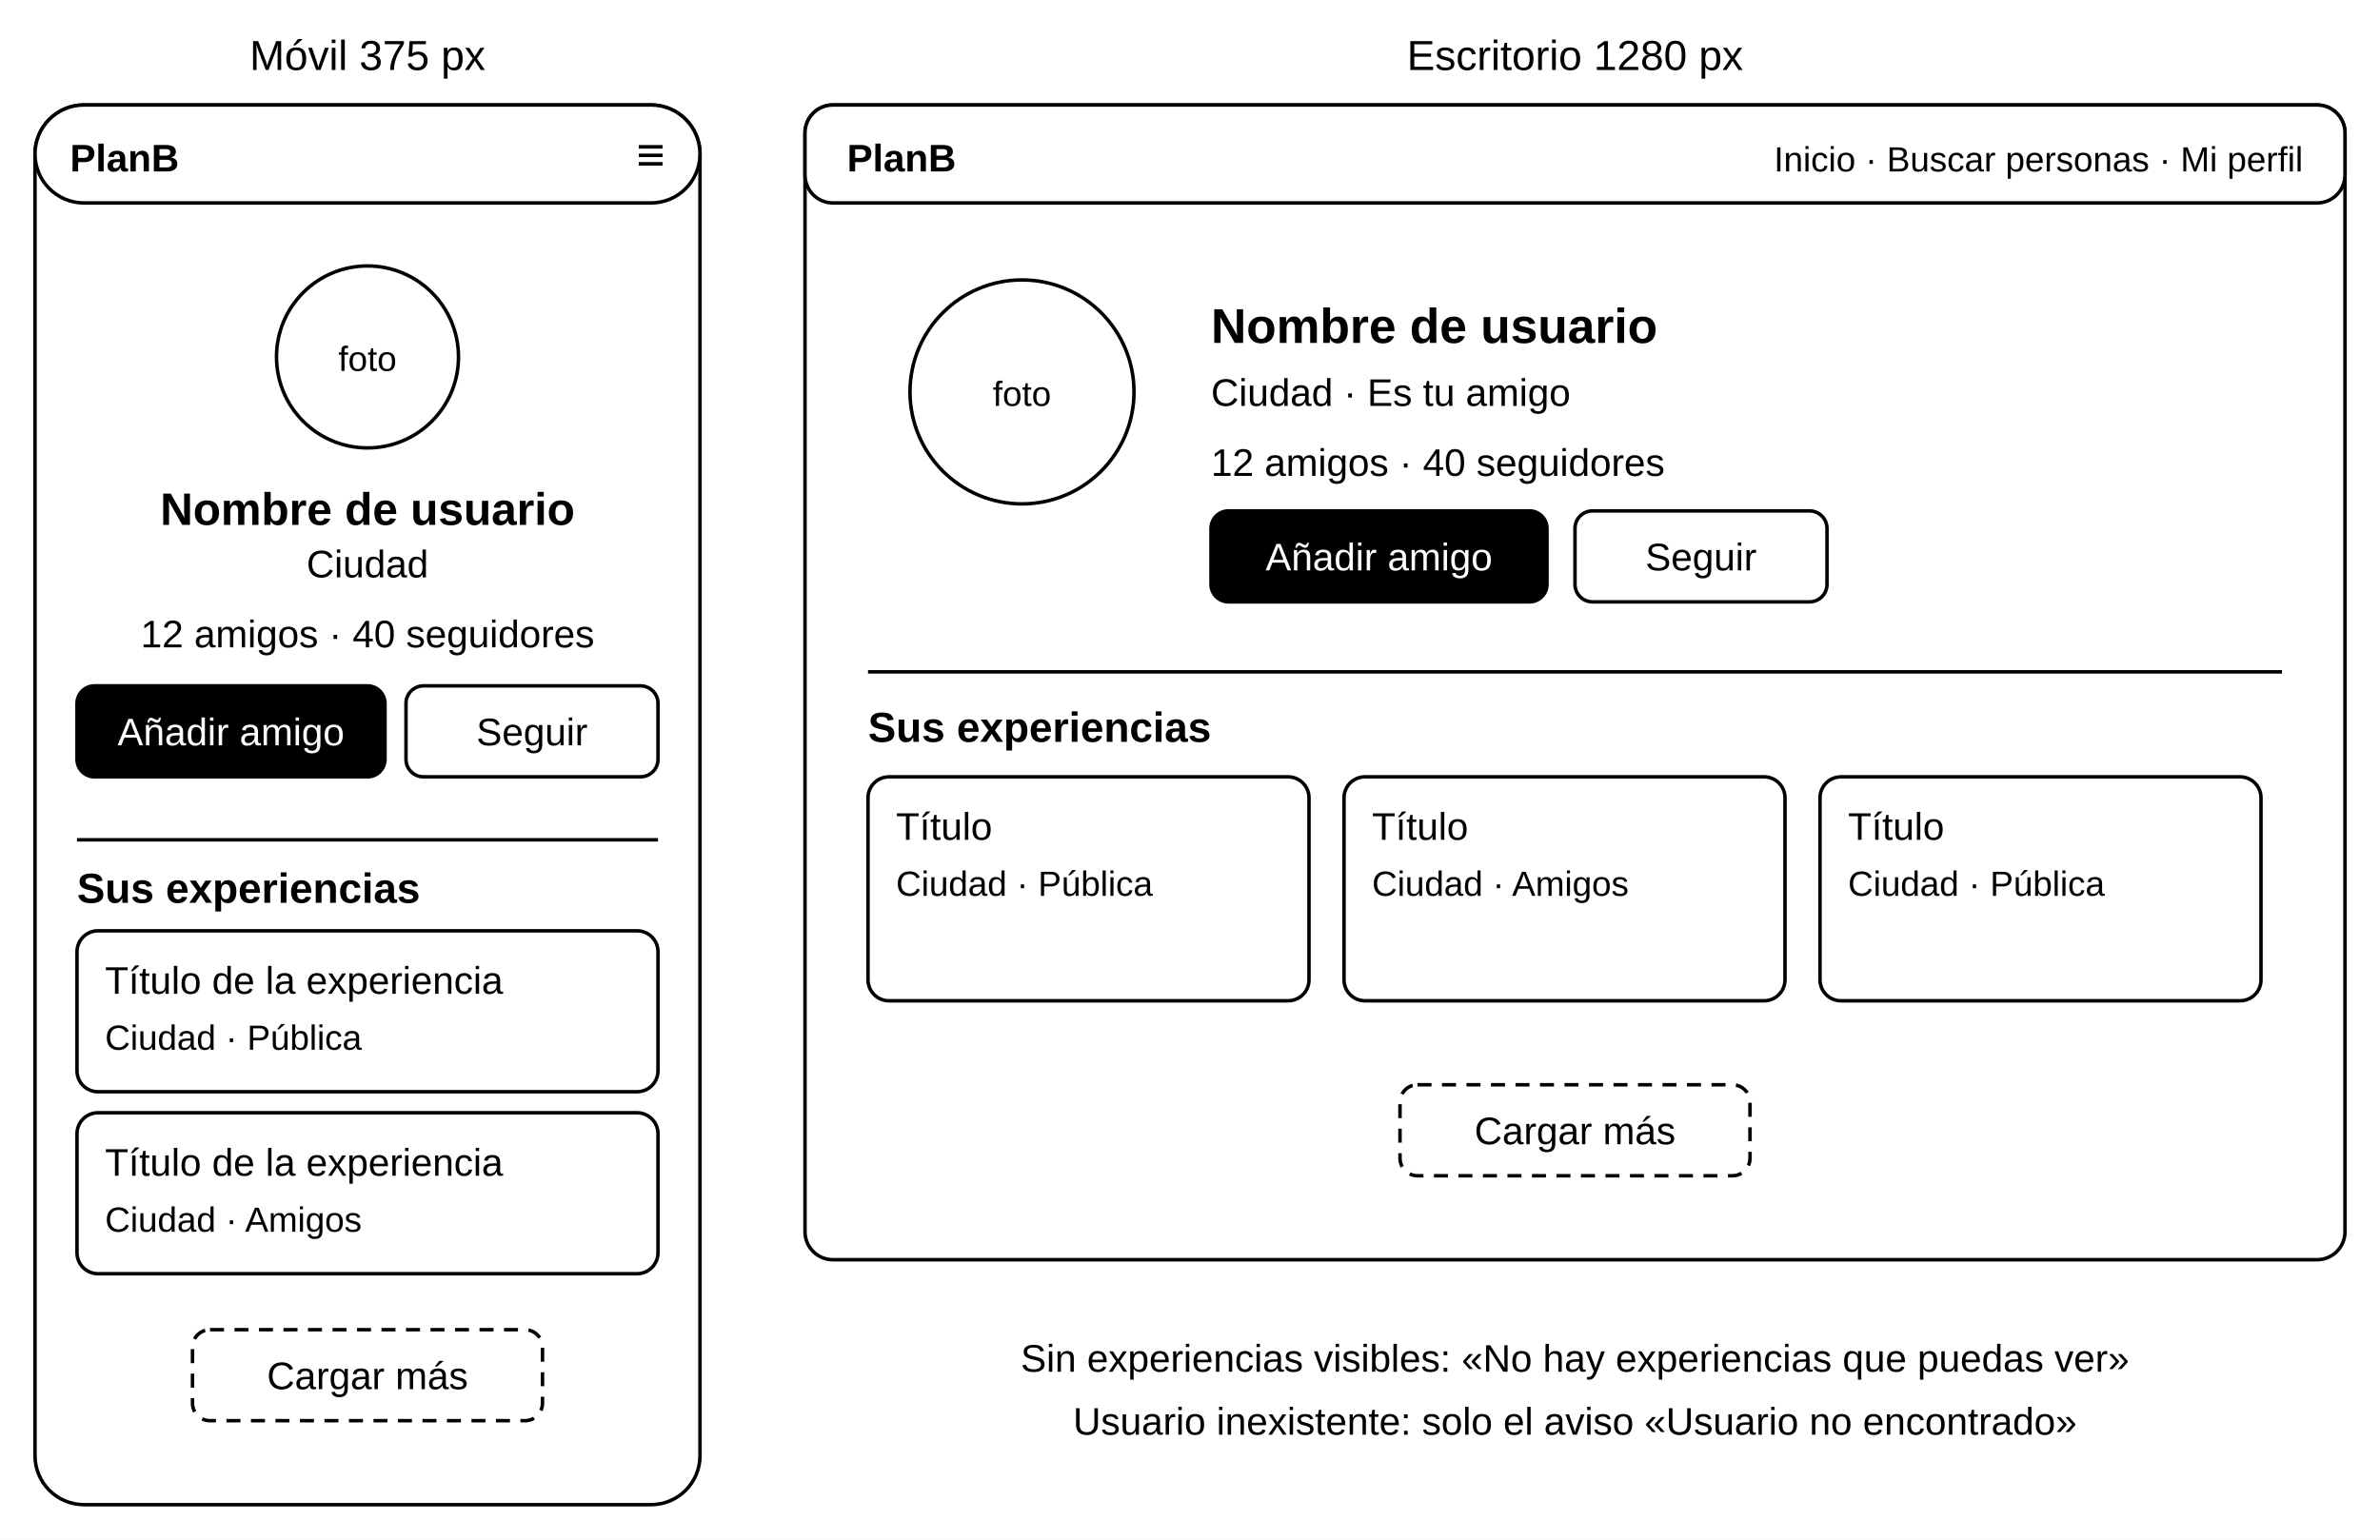
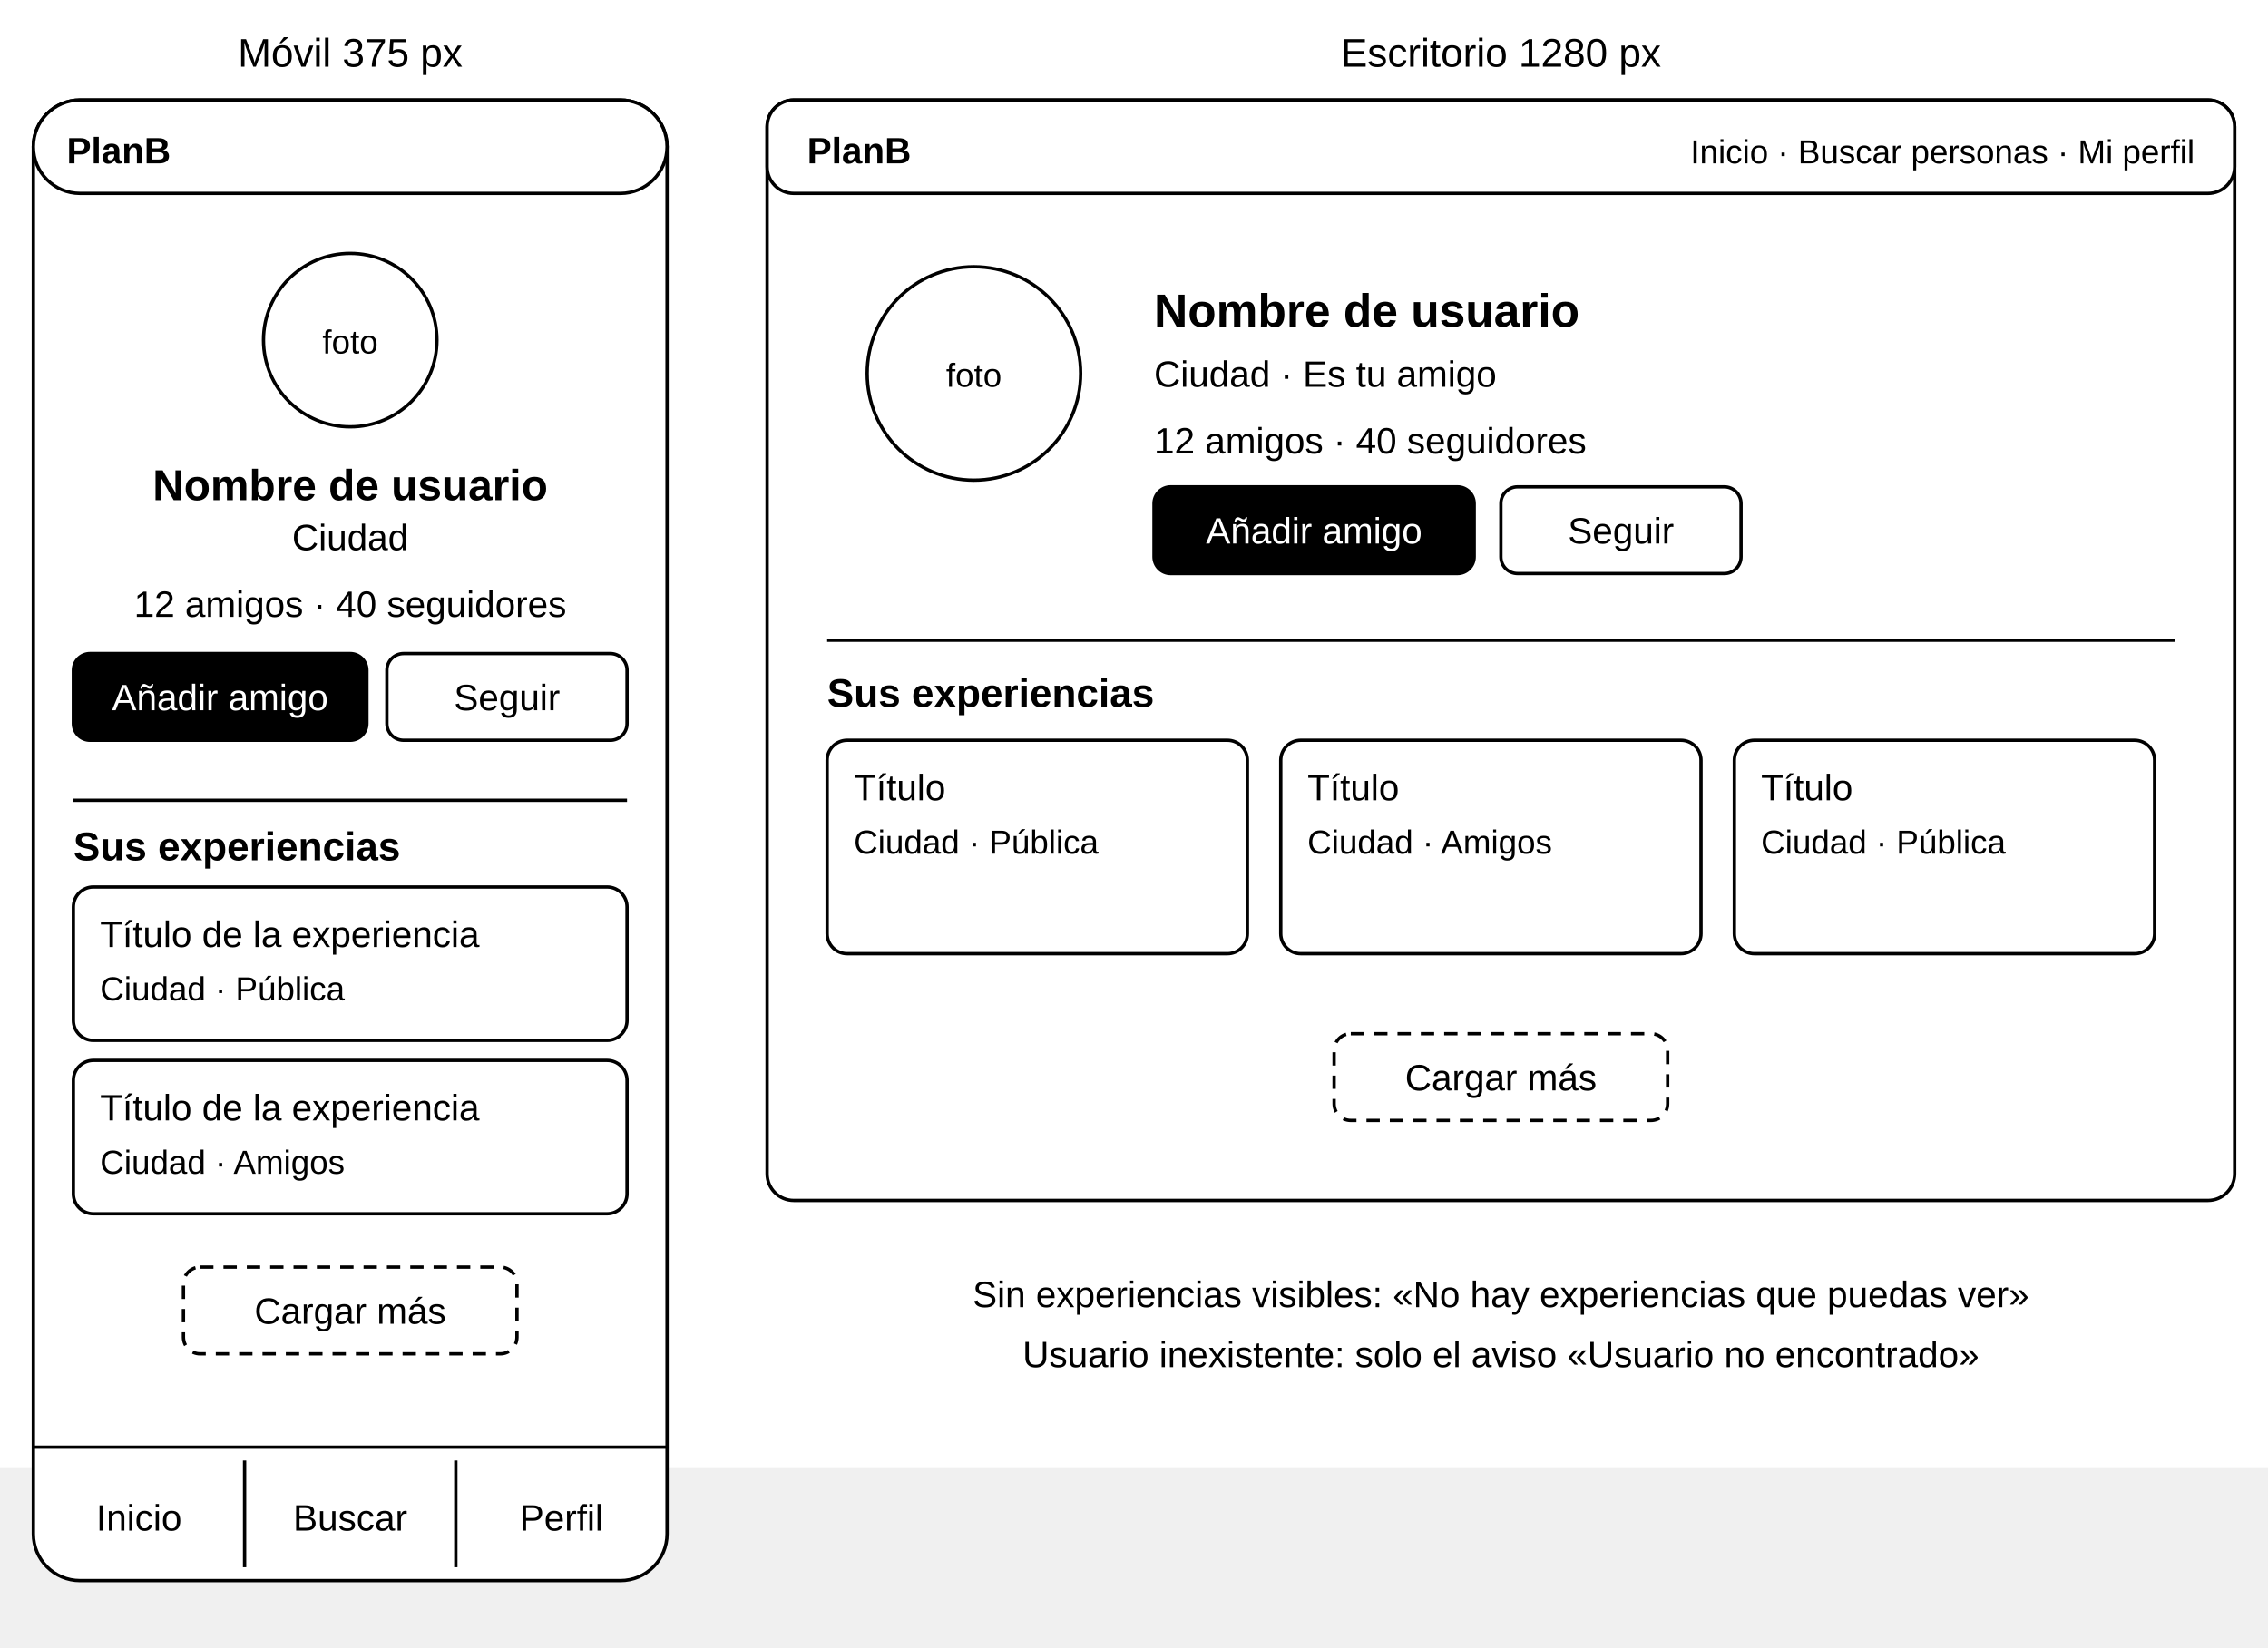
- <svg xmlns="http://www.w3.org/2000/svg" viewBox="0 0 680 440" width="680" height="440" role="img">
+ <svg xmlns="http://www.w3.org/2000/svg" viewBox="0 0 680 494" width="680" height="494" role="img">
  <rect width="680" height="440" fill="#fff" />
  <text x="105" y="20" font-family="Arial, Helvetica, sans-serif" font-size="12" text-anchor="middle" fill="#000">Móvil 375 px</text>
-   <rect x="10" y="30" width="190" height="400" rx="14" fill="#fff" stroke="#000" stroke-width="1" />
+   <rect x="10" y="30" width="190" height="444" rx="14" fill="#fff" stroke="#000" stroke-width="1" />
  <rect x="10" y="30" width="190" height="28" rx="14" fill="#fff" stroke="#000" stroke-width="1" />
  <text x="20" y="49" font-family="Arial, Helvetica, sans-serif" font-size="11" text-anchor="start" fill="#000" font-weight="bold">PlanB</text>
-   <text x="190" y="49" font-family="Arial, Helvetica, sans-serif" font-size="14" text-anchor="end" fill="#000">≡</text>
  <circle cx="105" cy="102" r="26" fill="#fff" stroke="#000" />
  <text x="105" y="106" font-family="Arial, Helvetica, sans-serif" font-size="10" text-anchor="middle" fill="#000">foto</text>
  <text x="105" y="150" font-family="Arial, Helvetica, sans-serif" font-size="13" text-anchor="middle" fill="#000" font-weight="bold">Nombre de usuario</text>
  <text x="105" y="165" font-family="Arial, Helvetica, sans-serif" font-size="11" text-anchor="middle" fill="#000">Ciudad</text>
  <text x="105" y="185" font-family="Arial, Helvetica, sans-serif" font-size="11" text-anchor="middle" fill="#000">12 amigos · 40 seguidores</text>
  <rect x="22" y="196" width="88" height="26" rx="5" fill="#000" stroke="#000" stroke-width="1" />
  <text x="66.0" y="213.0" font-family="Arial, Helvetica, sans-serif" font-size="11" text-anchor="middle" fill="#fff">Añadir amigo</text>
  <rect x="116" y="196" width="72" height="26" rx="5" fill="#fff" stroke="#000" stroke-width="1" />
  <text x="152.0" y="213.0" font-family="Arial, Helvetica, sans-serif" font-size="11" text-anchor="middle" fill="#000">Seguir</text>
  <line x1="22" y1="240" x2="188" y2="240" stroke="#000" stroke-width="1" />
  <text x="22" y="258" font-family="Arial, Helvetica, sans-serif" font-size="12" text-anchor="start" fill="#000" font-weight="bold">Sus experiencias</text>
  <rect x="22" y="266" width="166" height="46" rx="6" fill="#fff" stroke="#000" stroke-width="1" />
  <text x="30" y="284" font-family="Arial, Helvetica, sans-serif" font-size="11" text-anchor="start" fill="#000">Título de la experiencia</text>
  <text x="30" y="300" font-family="Arial, Helvetica, sans-serif" font-size="10" text-anchor="start" fill="#000">Ciudad · Pública</text>
  <rect x="22" y="318" width="166" height="46" rx="6" fill="#fff" stroke="#000" stroke-width="1" />
  <text x="30" y="336" font-family="Arial, Helvetica, sans-serif" font-size="11" text-anchor="start" fill="#000">Título de la experiencia</text>
  <text x="30" y="352" font-family="Arial, Helvetica, sans-serif" font-size="10" text-anchor="start" fill="#000">Ciudad · Amigos</text>
  <rect x="55" y="380" width="100" height="26" rx="5" fill="#fff" stroke="#000" stroke-width="1" stroke-dasharray="4 3" />
  <text x="105.0" y="397.0" font-family="Arial, Helvetica, sans-serif" font-size="11" text-anchor="middle" fill="#000">Cargar más</text>
  <text x="450" y="20" font-family="Arial, Helvetica, sans-serif" font-size="12" text-anchor="middle" fill="#000">Escritorio 1280 px</text>
  <rect x="230" y="30" width="440" height="330" rx="8" fill="#fff" stroke="#000" stroke-width="1" />
  <rect x="230" y="30" width="440" height="28" rx="8" fill="#fff" stroke="#000" stroke-width="1" />
  <text x="242" y="49" font-family="Arial, Helvetica, sans-serif" font-size="11" text-anchor="start" fill="#000" font-weight="bold">PlanB</text>
  <text x="658" y="49" font-family="Arial, Helvetica, sans-serif" font-size="10" text-anchor="end" fill="#000">Inicio · Buscar personas · Mi perfil</text>
  <circle cx="292" cy="112" r="32" fill="#fff" stroke="#000" />
  <text x="292" y="116" font-family="Arial, Helvetica, sans-serif" font-size="10" text-anchor="middle" fill="#000">foto</text>
  <text x="346" y="98" font-family="Arial, Helvetica, sans-serif" font-size="14" text-anchor="start" fill="#000" font-weight="bold">Nombre de usuario</text>
  <text x="346" y="116" font-family="Arial, Helvetica, sans-serif" font-size="11" text-anchor="start" fill="#000">Ciudad · Es tu amigo</text>
  <text x="346" y="136" font-family="Arial, Helvetica, sans-serif" font-size="11" text-anchor="start" fill="#000">12 amigos · 40 seguidores</text>
  <rect x="346" y="146" width="96" height="26" rx="5" fill="#000" stroke="#000" stroke-width="1" />
  <text x="394.0" y="163.0" font-family="Arial, Helvetica, sans-serif" font-size="11" text-anchor="middle" fill="#fff">Añadir amigo</text>
  <rect x="450" y="146" width="72" height="26" rx="5" fill="#fff" stroke="#000" stroke-width="1" />
  <text x="486.0" y="163.0" font-family="Arial, Helvetica, sans-serif" font-size="11" text-anchor="middle" fill="#000">Seguir</text>
  <line x1="248" y1="192" x2="652" y2="192" stroke="#000" stroke-width="1" />
  <text x="248" y="212" font-family="Arial, Helvetica, sans-serif" font-size="12" text-anchor="start" fill="#000" font-weight="bold">Sus experiencias</text>
  <rect x="248" y="222" width="126" height="64" rx="6" fill="#fff" stroke="#000" stroke-width="1" />
  <text x="256" y="240" font-family="Arial, Helvetica, sans-serif" font-size="11" text-anchor="start" fill="#000">Título</text>
  <text x="256" y="256" font-family="Arial, Helvetica, sans-serif" font-size="10" text-anchor="start" fill="#000">Ciudad · Pública</text>
  <rect x="384" y="222" width="126" height="64" rx="6" fill="#fff" stroke="#000" stroke-width="1" />
  <text x="392" y="240" font-family="Arial, Helvetica, sans-serif" font-size="11" text-anchor="start" fill="#000">Título</text>
  <text x="392" y="256" font-family="Arial, Helvetica, sans-serif" font-size="10" text-anchor="start" fill="#000">Ciudad · Amigos</text>
  <rect x="520" y="222" width="126" height="64" rx="6" fill="#fff" stroke="#000" stroke-width="1" />
  <text x="528" y="240" font-family="Arial, Helvetica, sans-serif" font-size="11" text-anchor="start" fill="#000">Título</text>
  <text x="528" y="256" font-family="Arial, Helvetica, sans-serif" font-size="10" text-anchor="start" fill="#000">Ciudad · Pública</text>
  <rect x="400" y="310" width="100" height="26" rx="5" fill="#fff" stroke="#000" stroke-width="1" stroke-dasharray="4 3" />
  <text x="450.0" y="327.0" font-family="Arial, Helvetica, sans-serif" font-size="11" text-anchor="middle" fill="#000">Cargar más</text>
  <text x="450" y="392" font-family="Arial, Helvetica, sans-serif" font-size="11" text-anchor="middle" fill="#000">Sin experiencias visibles: «No hay experiencias que puedas ver»</text>
  <text x="450" y="410" font-family="Arial, Helvetica, sans-serif" font-size="11" text-anchor="middle" fill="#000">Usuario inexistente: solo el aviso «Usuario no encontrado»</text>
+   <line x1="10.0" y1="434.0" x2="200.0" y2="434.0" stroke="#000" stroke-width="1" />
+   <line x1="73.333" y1="438.0" x2="73.333" y2="470.0" stroke="#000" stroke-width="1" />
+   <line x1="136.667" y1="438.0" x2="136.667" y2="470.0" stroke="#000" stroke-width="1" />
+   <text x="41.667" y="459.0" font-family="Arial, Helvetica, sans-serif" font-size="11" text-anchor="middle" fill="#000">Inicio</text>
+   <text x="105.0" y="459.0" font-family="Arial, Helvetica, sans-serif" font-size="11" text-anchor="middle" fill="#000">Buscar</text>
+   <text x="168.333" y="459.0" font-family="Arial, Helvetica, sans-serif" font-size="11" text-anchor="middle" fill="#000">Perfil</text>
</svg>
